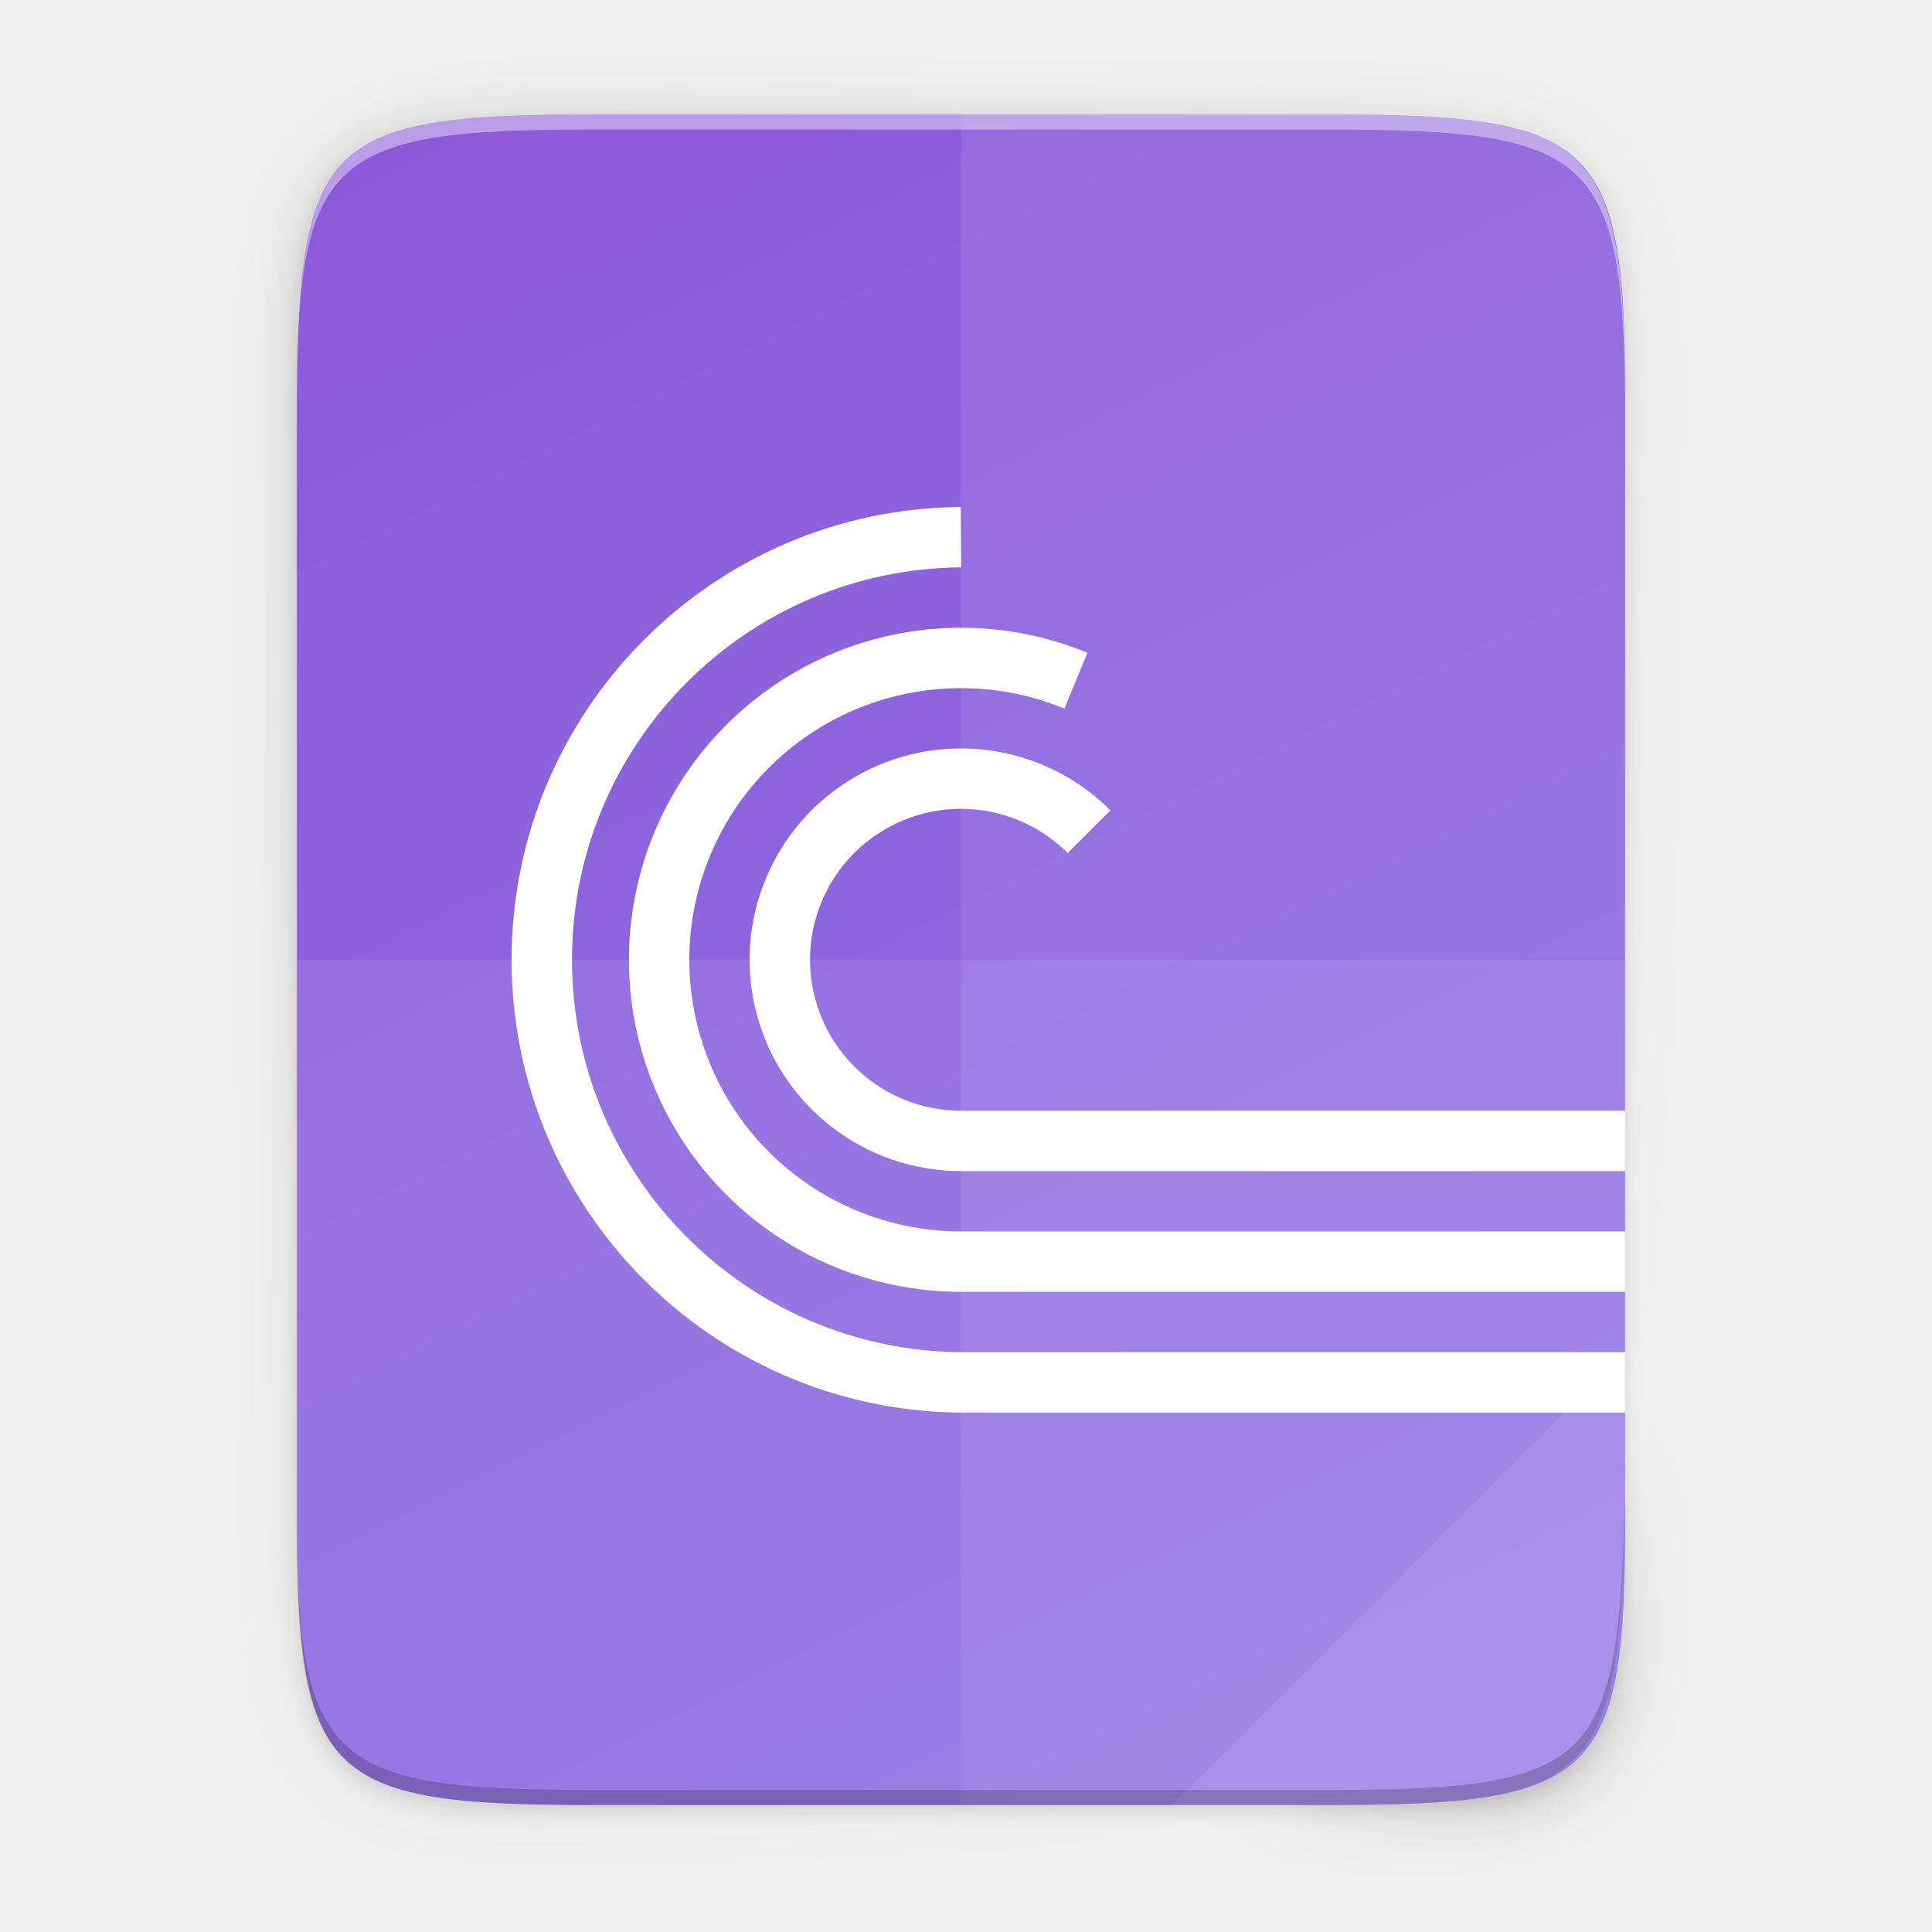
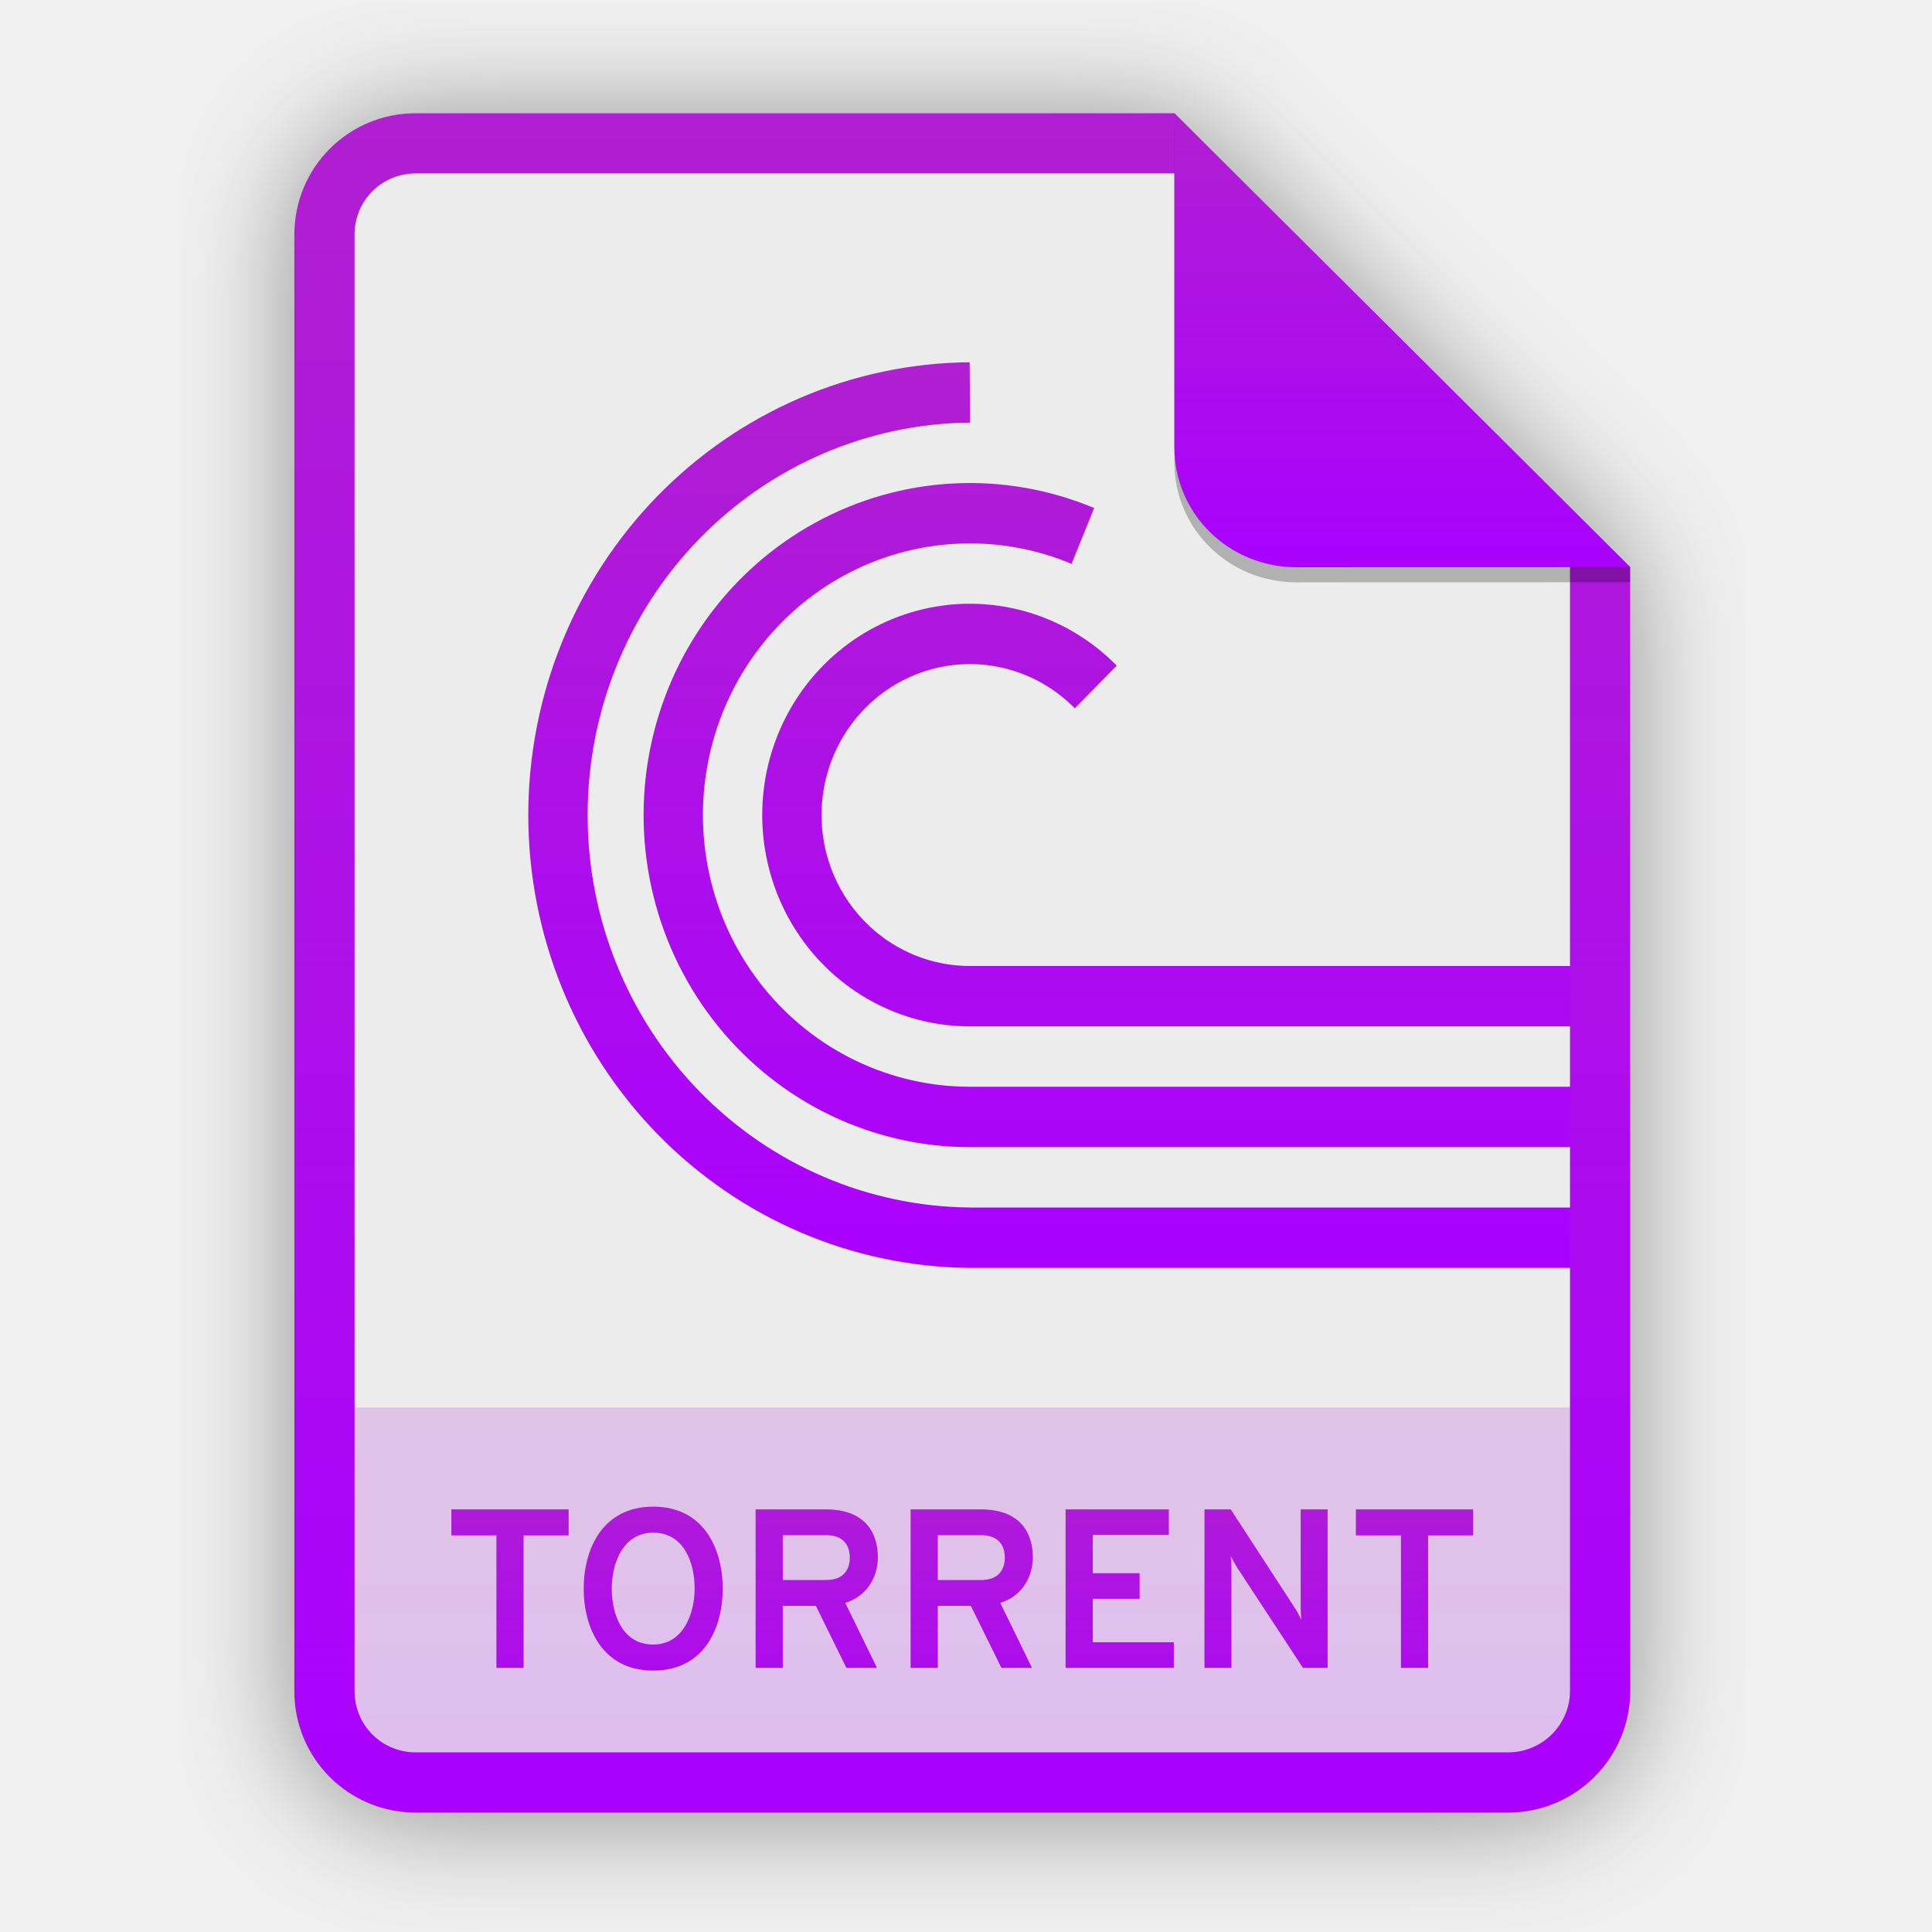
- <svg xmlns="http://www.w3.org/2000/svg" xmlns:xlink="http://www.w3.org/1999/xlink" width="256" height="256" viewBox="0 0 67.733 67.733">
+ <svg xmlns="http://www.w3.org/2000/svg" width="256" height="256" viewBox="0 0 256 256" fill="none">
+   <g opacity="0.4" filter="url(#filter0_f)">
+     <path d="M55.084 15.564H155.608L216.009 75.713L216.011 224.609C216.011 233.52 208.749 240.737 199.838 240.737H55.084C46.173 240.737 39 233.564 39 224.654V31.647C39 22.737 46.173 15.564 55.084 15.564H55.084Z" fill="black" />
+   </g>
+   <path d="M55.084 15H155.608L216.009 75.149L216.011 224.045C216.011 232.956 208.749 240.174 199.838 240.174H55.084C46.173 240.174 39 233 39 224.09V31.084C39 22.173 46.173 15 55.084 15H55.084Z" fill="#ECECEC" />
+   <path opacity="0.2" d="M199.838 240.174C208.749 240.174 216.011 232.956 216.011 224.046L216.01 186.5H39V224.09C39 233 46.173 240.174 55.084 240.174H199.838Z" fill="url(#paint0_linear)" />
+   <path fill-rule="evenodd" clip-rule="evenodd" d="M87.1 65.747C98.055 54.509 112.929 48.13 128.484 48L128.548 56C115.067 56.112 102.176 61.641 92.683 71.38C83.189 81.12 77.862 94.282 77.862 108C77.862 121.718 83.189 134.88 92.683 144.62C102.173 154.356 115.058 159.883 128.533 160H215V168H128.484C112.929 167.87 98.055 161.491 87.1 150.253C76.146 139.015 70 123.828 70 108C70 92.172 76.146 76.985 87.1 65.747ZM126.318 64.06C132.699 63.729 139.074 64.841 144.982 67.316L141.989 74.714C137.155 72.688 131.939 71.778 126.718 72.049C121.497 72.32 116.399 73.765 111.793 76.28C107.186 78.795 103.184 82.318 100.075 86.595C96.966 90.871 94.828 95.796 93.813 101.015C92.798 106.233 92.933 111.616 94.207 116.775C95.481 121.934 97.863 126.742 101.181 130.853C104.5 134.963 108.673 138.274 113.399 140.548C118.125 142.821 123.288 144.001 128.516 144.001H215V152.001H128.516C122.126 152.001 115.816 150.559 110.039 147.78C104.262 145.002 99.162 140.955 95.106 135.931C91.05 130.907 88.139 125.03 86.582 118.725C85.025 112.419 84.86 105.84 86.1 99.462C87.341 93.084 89.954 87.065 93.754 81.837C97.554 76.61 102.445 72.305 108.076 69.231C113.706 66.157 119.936 64.391 126.318 64.06ZM136.504 81.204C132.173 79.867 127.586 79.637 123.147 80.536C118.709 81.434 114.556 83.432 111.058 86.353C107.56 89.275 104.824 93.029 103.092 97.283C101.36 101.537 100.686 106.16 101.13 110.743C101.573 115.326 103.121 119.726 105.635 123.555C108.15 127.383 111.553 130.522 115.544 132.693C119.535 134.863 123.991 135.999 128.516 135.998H215V127.998H128.516C125.284 127.998 122.101 127.187 119.25 125.637C116.399 124.087 113.968 121.845 112.172 119.11C110.376 116.375 109.271 113.232 108.954 109.959C108.637 106.685 109.119 103.383 110.356 100.344C111.593 97.306 113.547 94.624 116.046 92.538C118.545 90.451 121.51 89.024 124.681 88.382C127.851 87.74 131.128 87.904 134.221 88.859C137.315 89.814 140.129 91.53 142.414 93.856L147.974 88.199C144.774 84.943 140.834 82.54 136.504 81.204Z" fill="url(#paint1_linear)" />
+   <path fill-rule="evenodd" clip-rule="evenodd" d="M155.609 22.979H55.084C50.58 22.979 46.979 26.58 46.979 31.084V224.09C46.979 228.594 50.58 232.195 55.084 232.195H199.838C204.371 232.195 208.032 228.521 208.032 224.046V75.149L155.609 22.979ZM155.608 15H55.084C46.173 15 39 22.173 39 31.084V224.09C39 233 46.173 240.174 55.084 240.174H199.838C208.749 240.174 216.011 232.956 216.011 224.045L216.009 75.149L155.608 15Z" fill="url(#paint2_linear)" />
+   <path d="M69.378 203.45H75.348V200H59.808V203.45H65.778V221H69.378V203.45ZM86.552 221.36C93.332 221.36 95.762 215.69 95.762 210.5C95.762 205.31 93.332 199.64 86.552 199.64C79.802 199.64 77.342 205.31 77.342 210.5C77.342 215.69 79.802 221.36 86.552 221.36ZM86.552 217.91C82.472 217.91 81.062 213.92 81.062 210.5C81.062 207.26 82.472 203.09 86.552 203.09C90.632 203.09 92.042 207.05 92.042 210.5C92.042 213.71 90.602 217.91 86.552 217.91ZM100.123 221H103.723V212.78H108.103L112.153 221H116.203L112.003 212.39C114.973 211.49 116.323 208.79 116.323 206.39C116.323 203.09 114.643 200 109.423 200H100.123V221ZM103.723 209.36V203.42H109.483C111.943 203.42 112.603 204.98 112.603 206.39C112.603 207.92 111.823 209.36 109.483 209.36H103.723ZM120.66 221H124.26V212.78H128.64L132.69 221H136.74L132.54 212.39C135.51 211.49 136.86 208.79 136.86 206.39C136.86 203.09 135.18 200 129.96 200H120.66V221ZM124.26 209.36V203.42H130.02C132.48 203.42 133.14 204.98 133.14 206.39C133.14 207.92 132.36 209.36 130.02 209.36H124.26ZM141.197 221H155.537V217.61H144.797V211.85H151.007V208.46H144.797V203.39H154.877V200H141.197V221ZM175.916 221V200H172.346V213.05C172.346 213.5 172.376 214.1 172.436 214.64C172.166 214.1 171.866 213.5 171.566 213.05L163.076 200H159.596V221H163.166V207.74C163.166 207.26 163.136 206.66 163.076 206.18C163.346 206.72 163.676 207.32 163.946 207.74L172.646 221H175.916ZM189.232 203.45H195.202V200H179.662V203.45H185.632V221H189.232V203.45Z" fill="url(#paint3_linear)" />
+   <path opacity="0.25" d="M155.608 17V61.231C155.608 70.141 162.867 77.16 171.777 77.16L216.009 77.149V75.149L155.608 17Z" fill="black" />
+   <path d="M155.608 15V59.231C155.608 68.141 162.867 75.16 171.777 75.16L216.009 75.149L155.608 15Z" fill="url(#paint4_linear)" />
  <defs>
-     <linearGradient id="a">
-       <stop offset="0" stop-color="#18a303" />
-       <stop offset="1" stop-color="#106802" />
+     <filter id="filter0_f" x="23.878" y="0.441" width="207.255" height="255.418" filterUnits="userSpaceOnUse" color-interpolation-filters="sRGB">
+       <feFlood flood-opacity="0" result="BackgroundImageFix" />
+       <feBlend mode="normal" in="SourceGraphic" in2="BackgroundImageFix" result="shape" />
+       <feGaussianBlur stdDeviation="7.561" result="effect1_foregroundBlur" />
+     </filter>
+     <linearGradient id="paint0_linear" x1="39" y1="186.5" x2="39" y2="240.174" gradientUnits="userSpaceOnUse">
+       <stop offset="1e-07" stop-color="#B01FD1" />
+       <stop offset="1" stop-color="#AA00FF" />
    </linearGradient>
-     <linearGradient id="c">
-       <stop offset="0" stop-opacity="0" />
-       <stop offset=".493" />
-       <stop offset="1" stop-opacity="0" />
+     <linearGradient id="paint1_linear" x1="70" y1="48" x2="70" y2="168" gradientUnits="userSpaceOnUse">
+       <stop offset="1e-07" stop-color="#B01FD1" />
+       <stop offset="1" stop-color="#AA00FF" />
    </linearGradient>
-     <linearGradient id="b">
-       <stop offset="0" stop-color="#125a00" />
-       <stop offset="1" stop-color="#69ce00" stop-opacity="0" />
+     <linearGradient id="paint2_linear" x1="39" y1="15" x2="39" y2="240.174" gradientUnits="userSpaceOnUse">
+       <stop offset="1e-07" stop-color="#B01FD1" />
+       <stop offset="1" stop-color="#AA00FF" />
    </linearGradient>
-     <linearGradient id="d">
-       <stop offset="0" stop-color="#fff" />
-       <stop offset="1" stop-color="#f5ffaa" stop-opacity="0" />
+     <linearGradient id="paint3_linear" x1="39" y1="192" x2="39" y2="240" gradientUnits="userSpaceOnUse">
+       <stop offset="1e-07" stop-color="#B01FD1" />
+       <stop offset="1" stop-color="#AA00FF" />
    </linearGradient>
-     <linearGradient id="e">
-       <stop offset="0" stop-color="gray" />
-       <stop offset="1" stop-color="#b3b3b3" />
+     <linearGradient id="paint4_linear" x1="155.608" y1="15" x2="155.608" y2="75.16" gradientUnits="userSpaceOnUse">
+       <stop offset="1e-07" stop-color="#B01FD1" />
+       <stop offset="1" stop-color="#AA00FF" />
    </linearGradient>
-     <linearGradient id="f">
-       <stop offset="0" stop-color="#f2f2f2" />
-       <stop offset="1" stop-color="#fff" />
-     </linearGradient>
-     <linearGradient id="g">
-       <stop offset="0" stop-opacity=".502" />
-       <stop offset="1" stop-opacity="0" />
-     </linearGradient>
-     <linearGradient id="h">
-       <stop offset="0" />
-       <stop offset=".455" stop-opacity=".361" />
-       <stop offset="1" stop-opacity="0" />
-     </linearGradient>
-     <linearGradient id="i">
-       <stop offset="0" stop-color="#63bbee" />
-       <stop offset="1" stop-color="#aadcf7" />
-     </linearGradient>
-     <linearGradient id="j">
-       <stop offset="0" stop-color="#f09e6f" />
-       <stop offset="1" stop-color="#f9cfb5" />
-     </linearGradient>
-     <linearGradient id="k">
-       <stop offset="0" stop-color="#f5ce53" />
-       <stop offset="1" stop-color="#fde9a9" />
-     </linearGradient>
-     <linearGradient id="l">
-       <stop offset="0" stop-color="#8ee780" />
-       <stop offset="1" stop-color="#ccf4c6" />
-     </linearGradient>
-     <linearGradient id="m">
-       <stop offset="0" stop-color="#4a00ff" />
-       <stop offset="1" stop-color="#00a0c1" stop-opacity="0" />
-     </linearGradient>
-     <linearGradient id="n">
-       <stop offset="0" stop-color="maroon" />
-       <stop offset="1" stop-color="#ffc600" stop-opacity="0" />
-     </linearGradient>
-     <linearGradient id="o">
-       <stop offset="0" stop-color="#fff" stop-opacity="0" />
-       <stop offset=".493" stop-color="#fff" />
-       <stop offset="1" stop-color="#fff" stop-opacity="0" />
-     </linearGradient>
-     <linearGradient id="p">
-       <stop offset="0" stop-color="#003362" />
-       <stop offset="1" stop-color="#00ff8c" stop-opacity="0" />
-     </linearGradient>
-     <linearGradient id="q">
-       <stop offset="0" stop-color="red" />
-       <stop offset="1" stop-color="#d3d300" stop-opacity="0" />
-     </linearGradient>
-     <linearGradient id="r">
-       <stop offset="0" stop-color="#259dd2" />
-       <stop offset="1" stop-color="#025583" />
-     </linearGradient>
-     <linearGradient id="s">
-       <stop offset="0" stop-color="#259dd2" />
-       <stop offset="1" stop-color="#065d8d" />
-     </linearGradient>
-     <linearGradient id="t">
-       <stop offset="0" stop-color="#000061" />
-       <stop offset="1" stop-color="#006f86" stop-opacity="0" />
-     </linearGradient>
-     <linearGradient id="u">
-       <stop offset="0" stop-color="#44adeb" />
-       <stop offset="1" stop-color="#aadcf7" />
-     </linearGradient>
-     <linearGradient id="v">
-       <stop offset="0" stop-color="#666" />
-       <stop offset="1" stop-color="#333" />
-     </linearGradient>
-     <linearGradient id="w">
-       <stop offset="0" stop-color="#fff" />
-       <stop offset="1" stop-color="#fff" stop-opacity="0" />
-     </linearGradient>
-     <linearGradient id="x">
-       <stop offset="0" stop-color="#666" />
-       <stop offset="1" stop-color="#1a1a1a" />
-     </linearGradient>
-     <linearGradient id="y">
-       <stop offset="0" stop-color="#0369a3" />
-       <stop offset="1" stop-color="#047fc6" />
-     </linearGradient>
-     <linearGradient id="z">
-       <stop offset="0" stop-color="#666" />
-       <stop offset="1" stop-color="#666" stop-opacity=".5" />
-     </linearGradient>
-     <linearGradient id="A">
-       <stop offset="0" stop-color="#fff" />
-       <stop offset="1" stop-color="#00a8ff" stop-opacity="0" />
-     </linearGradient>
-     <linearGradient id="B">
-       <stop offset="0" stop-color="gray" />
-       <stop offset="1" stop-color="#666" />
-     </linearGradient>
-     <linearGradient id="C">
-       <stop offset="0" stop-color="#e9b913" />
-       <stop offset="1" stop-color="#ff0" />
-     </linearGradient>
-     <linearGradient gradientUnits="userSpaceOnUse" y2="119.093" x2="-35.31" y1="401.584" x1="529.655" id="I" xlink:href="#D" gradientTransform="matrix(0 -.11989 -.11989 0 67.016 292.548)" />
-     <linearGradient id="D">
-       <stop offset="0" stop-color="#8c59d9" />
-       <stop offset="1" stop-color="#8f76e4" />
-     </linearGradient>
-     <linearGradient xlink:href="#E" id="G" x1="88" y1="88" x2="488" y2="488" gradientUnits="userSpaceOnUse" />
-     <linearGradient id="E">
-       <stop offset="0" stop-opacity=".588" />
-       <stop offset=".88" stop-opacity="0" />
-       <stop offset="1" />
-     </linearGradient>
-     <filter id="H" x="-.053" width="1.106" y="-.044" height="1.088" color-interpolation-filters="sRGB">
-       <feGaussianBlur stdDeviation="8.48" />
-     </filter>
-     <filter id="F" x="-.013" width="1.026" y="-.011" height="1.022" color-interpolation-filters="sRGB">
-       <feGaussianBlur stdDeviation="2.12" />
-     </filter>
  </defs>
-   <g color="#000">
-     <path style="marker:none" d="M189.843 74c-70.593 0-78.189 7.25-77.843 77.987v292.026c-.346 70.736 7.25 77.987 77.843 77.987h196.314c70.593 0 76.006-7.274 77.843-77.987V151.987C464 81.25 456.75 74 386.157 74z" transform="matrix(.1323 0 0 .1323 -4.41 -5.51)" overflow="visible" opacity=".1" filter="url(#F)" enable-background="accumulate" />
-     <path d="M189.843 74c-70.593 0-78.189 7.25-77.843 77.987v292.026c-.346 70.736 7.25 77.987 77.843 77.987h196.314C456.75 522 464 514.75 464 444.013V151.987C464 81.25 456.75 74 386.157 74z" style="marker:none" transform="matrix(.1323 0 0 .1323 -4.41 -5.51)" overflow="visible" opacity=".3" fill="url(#G)" filter="url(#H)" enable-background="accumulate" />
-     <path style="marker:none" d="M46.674 233.282c9.34 0 10.344.959 10.298 10.317v38.632c.046 9.358-.959 10.317-10.298 10.317h-25.97c-9.34 0-10.298-.959-10.298-10.317V243.6c0-9.358.959-10.317 10.298-10.317z" overflow="visible" fill="url(#I)" enable-background="accumulate" transform="translate(0 -229.267)" />
-     <g stroke="#fff" enable-background="new" fill="none" stroke-width="8">
-       <path d="M33.69 18.832a14.817 14.817 0 0 0 0 29.633h23.283" style="marker:none" overflow="visible" enable-background="accumulate" stroke-width="2.117" />
-       <path d="M37.72 23.863a10.583 10.583 0 1 0-4.03 20.369h23.283" style="marker:none" overflow="visible" enable-background="accumulate" stroke-width="2.117" />
-       <path d="M38.18 29.158a6.35 6.35 0 1 0-4.49 10.84h23.283" style="marker:none" overflow="visible" enable-background="accumulate" stroke-width="2.117" />
-     </g>
-     <path style="marker:none" d="M33.69 4.015v59.267h12.986c9.339 0 10.055-.963 10.298-10.317V14.332c0-9.358-.96-10.317-10.298-10.317z" overflow="visible" opacity=".08" fill="#fff" enable-background="accumulate" />
-     <path style="marker:none" d="M10.407 33.648v19.317c-.046 9.358.96 10.317 10.298 10.317h25.97c9.34 0 10.056-.963 10.299-10.317V33.648z" overflow="visible" opacity=".08" fill="#fff" enable-background="accumulate" />
-     <path style="marker:none" d="M41.099 63.282l15.875-15.875v5.949c-.014 8.994-1.006 9.926-10.1 9.926z" overflow="visible" opacity=".08" fill="#fff" enable-background="accumulate" />
-     <path style="marker:none" d="M10.407 52.435v.53c-.046 9.357.96 10.317 10.298 10.317h25.97c9.34 0 10.056-.963 10.299-10.318v-.529c-.243 9.355-.96 10.317-10.298 10.317h-25.97c-9.34 0-10.345-.959-10.299-10.317z" overflow="visible" opacity=".2" enable-background="accumulate" />
-     <path style="marker:none" d="M20.705 4.015c-9.339 0-10.344.96-10.298 10.317v.53c-.046-9.358.96-10.318 10.298-10.318h25.97c9.34 0 10.299.96 10.299 10.317v-.529c0-9.358-.96-10.317-10.298-10.317z" overflow="visible" opacity=".4" fill="#fff" enable-background="accumulate" />
-   </g>
</svg>
